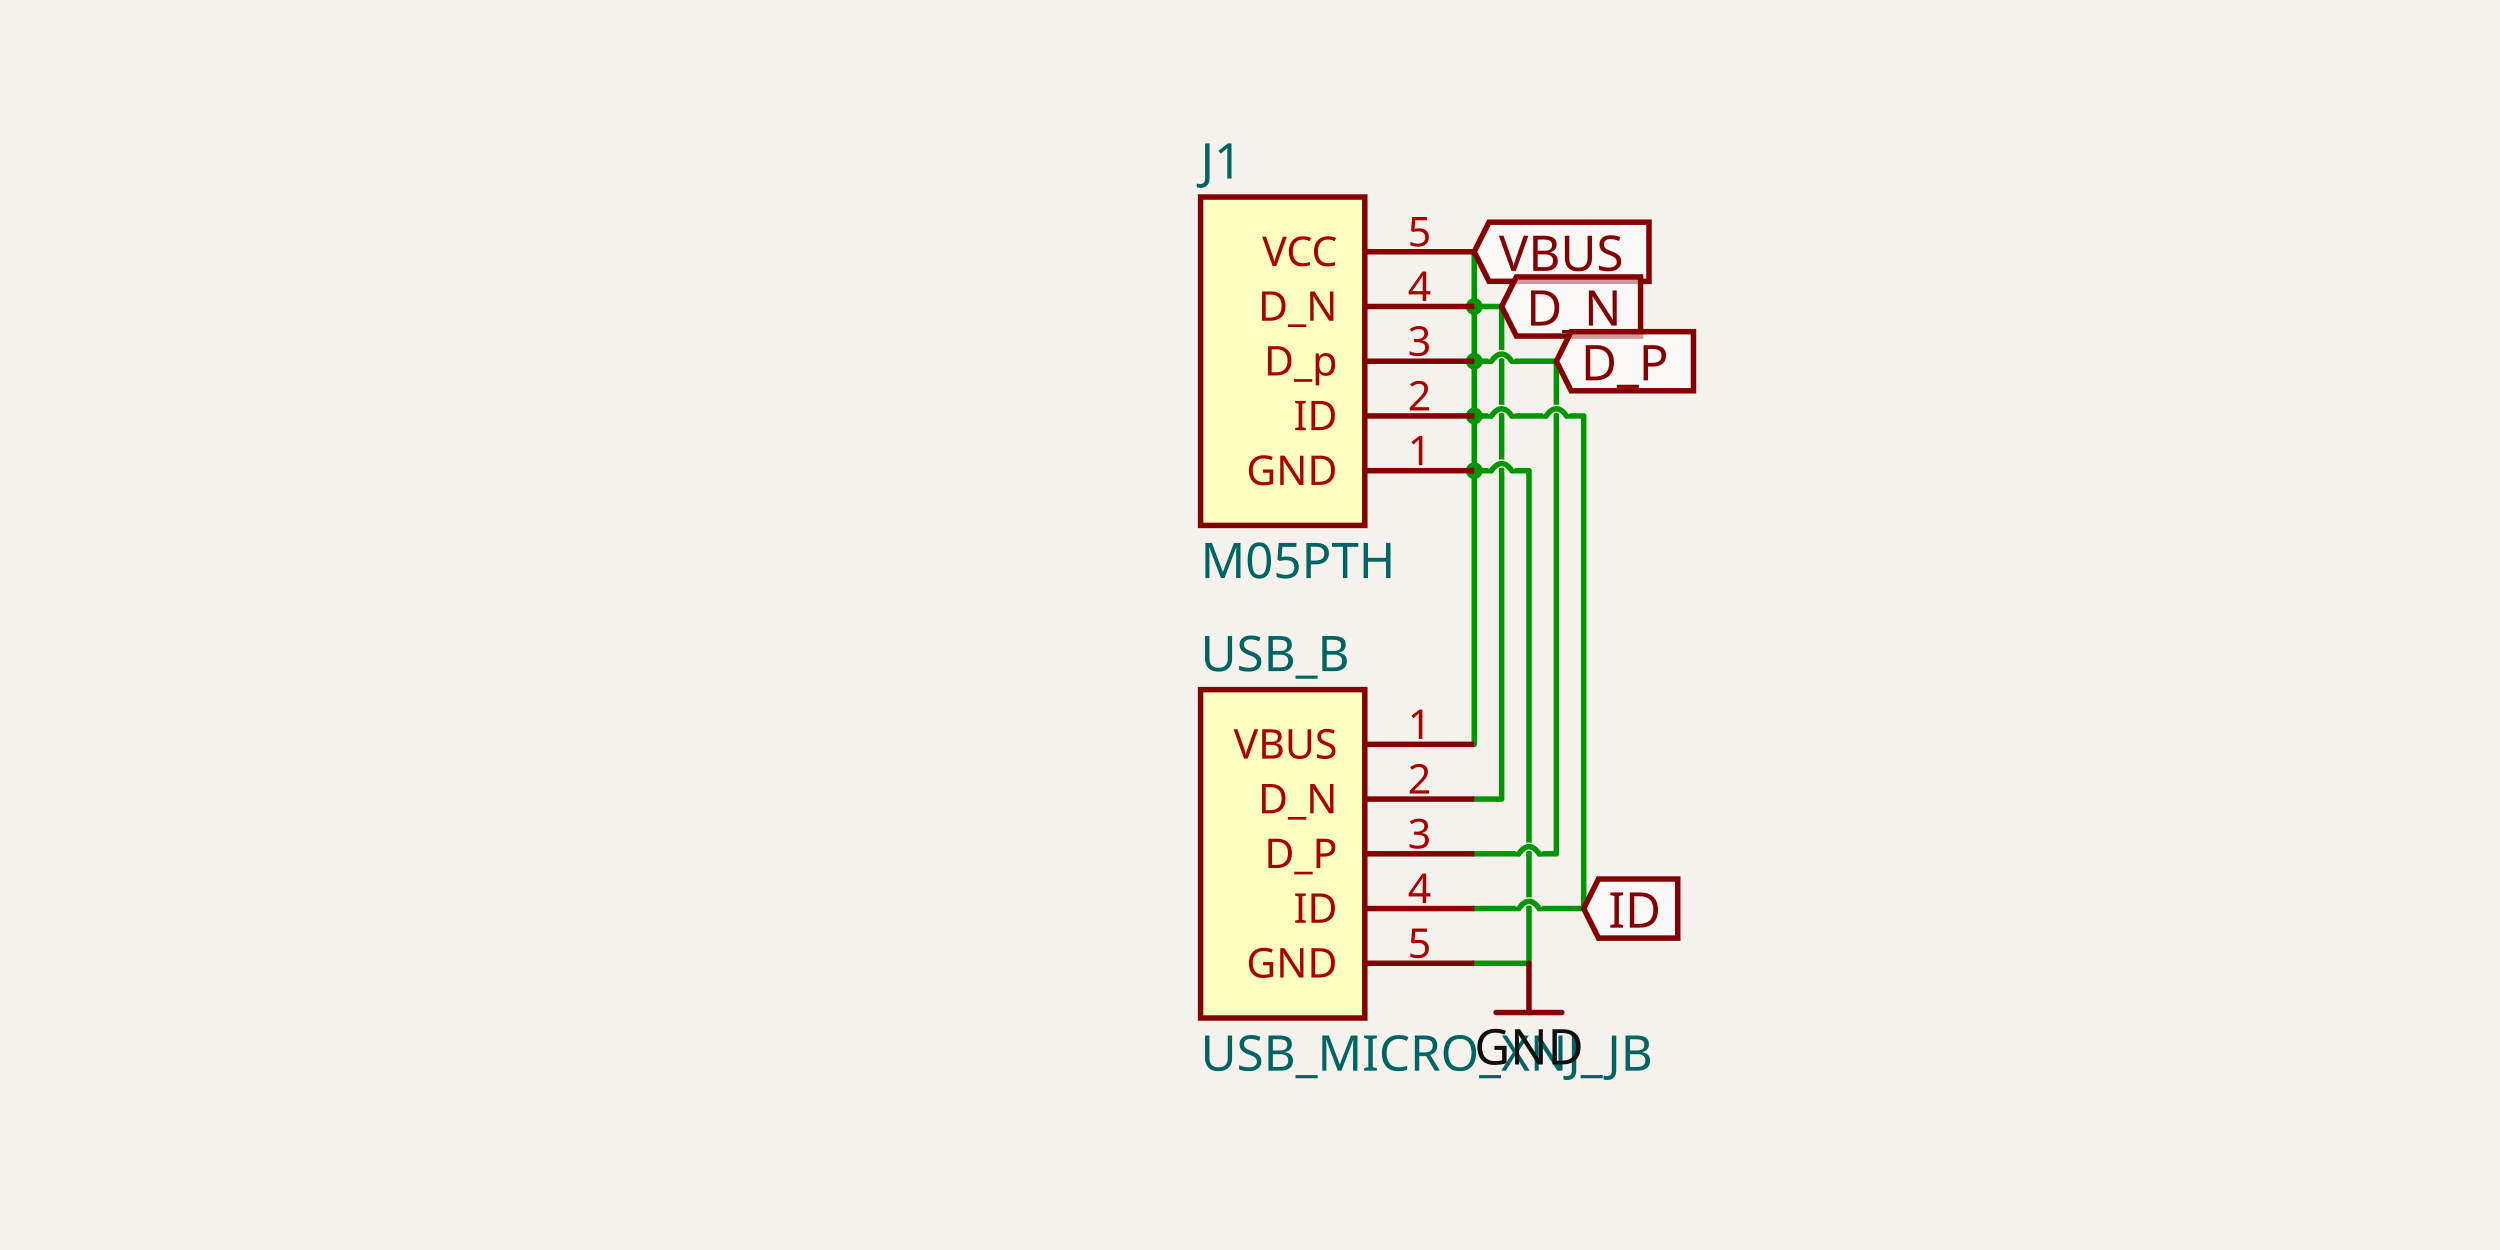
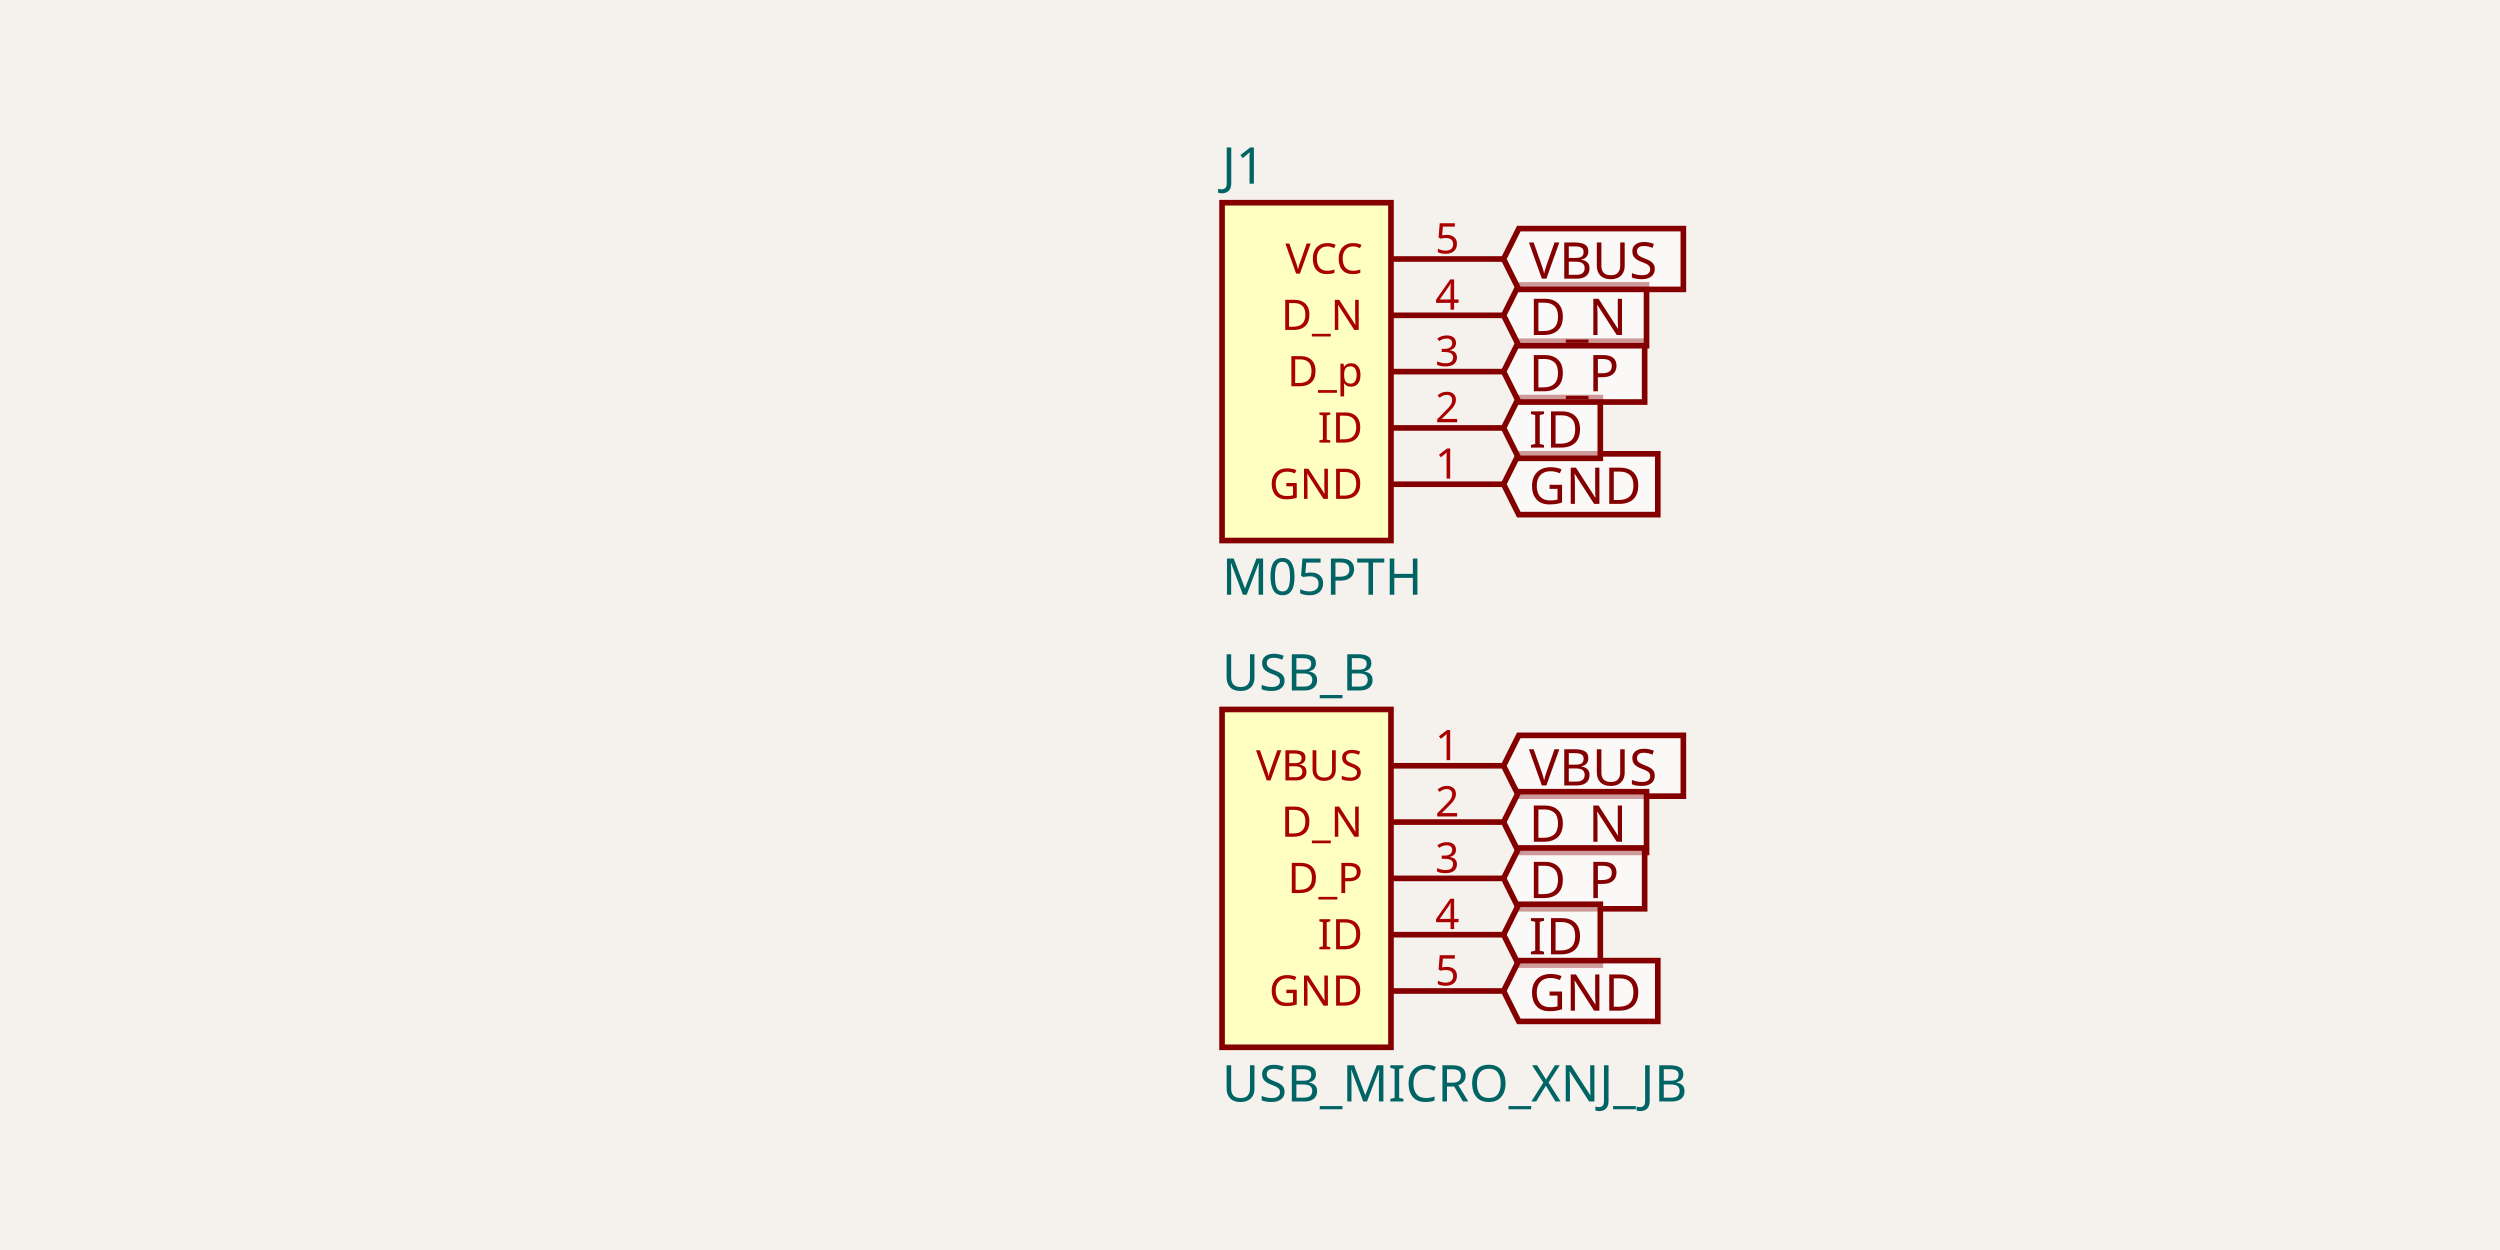
- <svg xmlns="http://www.w3.org/2000/svg" width="1200" height="600" style="background-color: rgb(245, 241, 237)" data-real-to-screen-transform="matrix(131.3561795785,0,0,-131.3561795785,615.6926849203,173.3901570436)" data-software-used-string="@tscircuit/core@0.0.783">
+ <svg xmlns="http://www.w3.org/2000/svg" width="1200" height="600" style="background-color: rgb(245, 241, 237)" data-real-to-screen-transform="matrix(135.1351351351,0,0,-135.1351351351,627.1261261261,178.3783783784)" data-software-used-string="@tscircuit/core@0.0.616">
  <style>
              .boundary { fill: rgb(245, 241, 237); }
              .schematic-boundary { fill: none; stroke: #fff; }
              .component { fill: none; stroke: rgb(132, 0, 0); }
              .chip { fill: rgb(255, 255, 194); stroke: rgb(132, 0, 0); }
              .component-pin { fill: none; stroke: rgb(132, 0, 0); }
              /* Basic per-trace hover fallback */
              .trace:hover {
                filter: invert(1);
              }
              .trace:hover .trace-crossing-outline {
                opacity: 0;
              }
              .trace:hover .trace-junction {
                filter: invert(1);
              }
              /* Net-hover highlighting: when a trace or its overlays are hovered,
                 invert color for all traces (base + overlays) sharing the same
                 subcircuit connectivity key. Also hide crossing outline during hover. */
-               svg:has(:is(g.trace[data-subcircuit-connectivity-map-key="unnamedsubcircuit44406_connectivity_net0"], g.trace-overlays[data-subcircuit-connectivity-map-key="unnamedsubcircuit44406_connectivity_net0"]):hover) :is(g.trace[data-subcircuit-connectivity-map-key="unnamedsubcircuit44406_connectivity_net0"], g.trace-overlays[data-subcircuit-connectivity-map-key="unnamedsubcircuit44406_connectivity_net0"]) { filter: invert(1); }
- svg:has(:is(g.trace[data-subcircuit-connectivity-map-key="unnamedsubcircuit44406_connectivity_net0"], g.trace-overlays[data-subcircuit-connectivity-map-key="unnamedsubcircuit44406_connectivity_net0"]):hover) g.trace-overlays[data-subcircuit-connectivity-map-key="unnamedsubcircuit44406_connectivity_net0"] .trace-crossing-outline { opacity: 0; }
- svg:has(:is(g.trace[data-subcircuit-connectivity-map-key="unnamedsubcircuit44406_connectivity_net1"], g.trace-overlays[data-subcircuit-connectivity-map-key="unnamedsubcircuit44406_connectivity_net1"]):hover) :is(g.trace[data-subcircuit-connectivity-map-key="unnamedsubcircuit44406_connectivity_net1"], g.trace-overlays[data-subcircuit-connectivity-map-key="unnamedsubcircuit44406_connectivity_net1"]) { filter: invert(1); }
- svg:has(:is(g.trace[data-subcircuit-connectivity-map-key="unnamedsubcircuit44406_connectivity_net1"], g.trace-overlays[data-subcircuit-connectivity-map-key="unnamedsubcircuit44406_connectivity_net1"]):hover) g.trace-overlays[data-subcircuit-connectivity-map-key="unnamedsubcircuit44406_connectivity_net1"] .trace-crossing-outline { opacity: 0; }
- svg:has(:is(g.trace[data-subcircuit-connectivity-map-key="unnamedsubcircuit44406_connectivity_net2"], g.trace-overlays[data-subcircuit-connectivity-map-key="unnamedsubcircuit44406_connectivity_net2"]):hover) :is(g.trace[data-subcircuit-connectivity-map-key="unnamedsubcircuit44406_connectivity_net2"], g.trace-overlays[data-subcircuit-connectivity-map-key="unnamedsubcircuit44406_connectivity_net2"]) { filter: invert(1); }
- svg:has(:is(g.trace[data-subcircuit-connectivity-map-key="unnamedsubcircuit44406_connectivity_net2"], g.trace-overlays[data-subcircuit-connectivity-map-key="unnamedsubcircuit44406_connectivity_net2"]):hover) g.trace-overlays[data-subcircuit-connectivity-map-key="unnamedsubcircuit44406_connectivity_net2"] .trace-crossing-outline { opacity: 0; }
- svg:has(:is(g.trace[data-subcircuit-connectivity-map-key="unnamedsubcircuit44406_connectivity_net3"], g.trace-overlays[data-subcircuit-connectivity-map-key="unnamedsubcircuit44406_connectivity_net3"]):hover) :is(g.trace[data-subcircuit-connectivity-map-key="unnamedsubcircuit44406_connectivity_net3"], g.trace-overlays[data-subcircuit-connectivity-map-key="unnamedsubcircuit44406_connectivity_net3"]) { filter: invert(1); }
- svg:has(:is(g.trace[data-subcircuit-connectivity-map-key="unnamedsubcircuit44406_connectivity_net3"], g.trace-overlays[data-subcircuit-connectivity-map-key="unnamedsubcircuit44406_connectivity_net3"]):hover) g.trace-overlays[data-subcircuit-connectivity-map-key="unnamedsubcircuit44406_connectivity_net3"] .trace-crossing-outline { opacity: 0; }
- svg:has(:is(g.trace[data-subcircuit-connectivity-map-key="unnamedsubcircuit44406_connectivity_net4"], g.trace-overlays[data-subcircuit-connectivity-map-key="unnamedsubcircuit44406_connectivity_net4"]):hover) :is(g.trace[data-subcircuit-connectivity-map-key="unnamedsubcircuit44406_connectivity_net4"], g.trace-overlays[data-subcircuit-connectivity-map-key="unnamedsubcircuit44406_connectivity_net4"]) { filter: invert(1); }
- svg:has(:is(g.trace[data-subcircuit-connectivity-map-key="unnamedsubcircuit44406_connectivity_net4"], g.trace-overlays[data-subcircuit-connectivity-map-key="unnamedsubcircuit44406_connectivity_net4"]):hover) g.trace-overlays[data-subcircuit-connectivity-map-key="unnamedsubcircuit44406_connectivity_net4"] .trace-crossing-outline { opacity: 0; }
+               
              .text { font-family: sans-serif; fill: rgb(0, 150, 0); }
              .pin-number { fill: rgb(169, 0, 0); }
              .port-label { fill: rgb(0, 100, 100); }
              .component-name { fill: rgb(0, 100, 100); }
            </style>
  <rect class="boundary" x="0" y="0" width="1200" height="600" />
-   <g class="trace" data-layer="base" data-circuit-json-type="schematic_trace" data-schematic-trace-id="schematic_trace_0" data-subcircuit-connectivity-map-key="unnamedsubcircuit44406_connectivity_net0">
-     <path d="M 707.642 357.289 L 707.642 120.848" class="trace-invisible-hover-outline" stroke="rgb(0, 150, 0)" fill="none" stroke-width="21.017px" stroke-linecap="round" opacity="0" stroke-linejoin="round" />
-     <path d="M 707.642 357.289 L 707.642 120.848" stroke="rgb(0, 150, 0)" fill="none" stroke-width="2.627px" stroke-linecap="round" stroke-linejoin="round" />
-   </g>
-   <g class="trace" data-layer="base" data-circuit-json-type="schematic_trace" data-schematic-trace-id="schematic_trace_1" data-subcircuit-connectivity-map-key="unnamedsubcircuit44406_connectivity_net1">
-     <path d="M 707.642 383.56 L 720.778 383.56 L 720.778 147.119 L 707.642 147.119" class="trace-invisible-hover-outline" stroke="rgb(0, 150, 0)" fill="none" stroke-width="21.017px" stroke-linecap="round" opacity="0" stroke-linejoin="round" />
-     <path d="M 707.642 383.56 L 720.778 383.56 L 720.778 147.119 L 707.642 147.119" stroke="rgb(0, 150, 0)" fill="none" stroke-width="2.627px" stroke-linecap="round" stroke-linejoin="round" />
-   </g>
-   <g class="trace" data-layer="base" data-circuit-json-type="schematic_trace" data-schematic-trace-id="schematic_trace_2" data-subcircuit-connectivity-map-key="unnamedsubcircuit44406_connectivity_net2">
-     <path d="M 707.642 409.831 L 728.987 409.831M 738.839 409.831 L 747.049 409.831 L 747.049 173.39 L 725.703 173.39M 715.852 173.39 L 707.642 173.39" class="trace-invisible-hover-outline" stroke="rgb(0, 150, 0)" fill="none" stroke-width="21.017px" stroke-linecap="round" opacity="0" stroke-linejoin="round" />
-     <path d="M 707.642 409.831 L 728.987 409.831M 738.839 409.831 L 747.049 409.831 L 747.049 173.39 L 725.703 173.39M 715.852 173.39 L 707.642 173.39" stroke="rgb(0, 150, 0)" fill="none" stroke-width="2.627px" stroke-linecap="round" stroke-linejoin="round" />
-   </g>
-   <g class="trace" data-layer="base" data-circuit-json-type="schematic_trace" data-schematic-trace-id="schematic_trace_3" data-subcircuit-connectivity-map-key="unnamedsubcircuit44406_connectivity_net3">
-     <path d="M 707.642 436.103 L 728.987 436.103M 738.839 436.103 L 760.184 436.103 L 760.184 199.661 L 751.975 199.661M 742.123 199.661 L 725.703 199.661M 715.852 199.661 L 707.642 199.661" class="trace-invisible-hover-outline" stroke="rgb(0, 150, 0)" fill="none" stroke-width="21.017px" stroke-linecap="round" opacity="0" stroke-linejoin="round" />
-     <path d="M 707.642 436.103 L 728.987 436.103M 738.839 436.103 L 760.184 436.103 L 760.184 199.661 L 751.975 199.661M 742.123 199.661 L 725.703 199.661M 715.852 199.661 L 707.642 199.661" stroke="rgb(0, 150, 0)" fill="none" stroke-width="2.627px" stroke-linecap="round" stroke-linejoin="round" />
-   </g>
-   <g class="trace" data-layer="base" data-circuit-json-type="schematic_trace" data-schematic-trace-id="schematic_trace_4" data-subcircuit-connectivity-map-key="unnamedsubcircuit44406_connectivity_net4">
-     <path d="M 707.642 462.374 L 733.913 462.374 L 733.913 225.933 L 725.703 225.933M 715.852 225.933 L 707.642 225.933" class="trace-invisible-hover-outline" stroke="rgb(0, 150, 0)" fill="none" stroke-width="21.017px" stroke-linecap="round" opacity="0" stroke-linejoin="round" />
-     <path d="M 707.642 462.374 L 733.913 462.374 L 733.913 225.933 L 725.703 225.933M 715.852 225.933 L 707.642 225.933" stroke="rgb(0, 150, 0)" fill="none" stroke-width="2.627px" stroke-linecap="round" stroke-linejoin="round" />
-   </g>
-   <g class="trace-overlays" data-layer="overlay" data-circuit-json-type="schematic_trace" data-schematic-trace-id="schematic_trace_0" data-subcircuit-connectivity-map-key="unnamedsubcircuit44406_connectivity_net0">
-     <circle cx="707.642" cy="147.119" r="3.941" class="trace-junction" fill="rgb(0, 150, 0)" />
-     <circle cx="707.642" cy="173.39" r="3.941" class="trace-junction" fill="rgb(0, 150, 0)" />
-     <circle cx="707.642" cy="199.661" r="3.941" class="trace-junction" fill="rgb(0, 150, 0)" />
-     <circle cx="707.642" cy="225.933" r="3.941" class="trace-junction" fill="rgb(0, 150, 0)" />
-   </g>
-   <g class="trace-overlays" data-layer="overlay" data-circuit-json-type="schematic_trace" data-schematic-trace-id="schematic_trace_1" data-subcircuit-connectivity-map-key="unnamedsubcircuit44406_connectivity_net1">
-     <circle cx="707.642" cy="147.119" r="3.941" class="trace-junction" fill="rgb(0, 150, 0)" />
-   </g>
-   <g class="trace-overlays" data-layer="overlay" data-circuit-json-type="schematic_trace" data-schematic-trace-id="schematic_trace_2" data-subcircuit-connectivity-map-key="unnamedsubcircuit44406_connectivity_net2">
-     <path class="trace-crossing-outline" d="M 728.987 409.831 Q 733.913 402.935 738.839 409.831" stroke="rgb(245, 241, 237)" fill="none" stroke-width="3.941px" stroke-linecap="butt" />
-     <path d="M 728.987 409.831 Q 733.913 402.935 738.839 409.831" stroke="rgb(0, 150, 0)" fill="none" stroke-width="2.627px" stroke-linecap="round" />
-     <path class="trace-crossing-outline" d="M 725.703 173.39 Q 720.778 166.494 715.852 173.39" stroke="rgb(245, 241, 237)" fill="none" stroke-width="3.941px" stroke-linecap="butt" />
-     <path d="M 725.703 173.39 Q 720.778 166.494 715.852 173.39" stroke="rgb(0, 150, 0)" fill="none" stroke-width="2.627px" stroke-linecap="round" />
-     <circle cx="707.642" cy="173.39" r="3.941" class="trace-junction" fill="rgb(0, 150, 0)" />
-   </g>
-   <g class="trace-overlays" data-layer="overlay" data-circuit-json-type="schematic_trace" data-schematic-trace-id="schematic_trace_3" data-subcircuit-connectivity-map-key="unnamedsubcircuit44406_connectivity_net3">
-     <path class="trace-crossing-outline" d="M 728.987 436.103 Q 733.913 429.206 738.839 436.103" stroke="rgb(245, 241, 237)" fill="none" stroke-width="3.941px" stroke-linecap="butt" />
-     <path d="M 728.987 436.103 Q 733.913 429.206 738.839 436.103" stroke="rgb(0, 150, 0)" fill="none" stroke-width="2.627px" stroke-linecap="round" />
-     <path class="trace-crossing-outline" d="M 751.975 199.661 Q 747.049 192.765 742.123 199.661" stroke="rgb(245, 241, 237)" fill="none" stroke-width="3.941px" stroke-linecap="butt" />
-     <path d="M 751.975 199.661 Q 747.049 192.765 742.123 199.661" stroke="rgb(0, 150, 0)" fill="none" stroke-width="2.627px" stroke-linecap="round" />
-     <path class="trace-crossing-outline" d="M 725.703 199.661 Q 720.778 192.765 715.852 199.661" stroke="rgb(245, 241, 237)" fill="none" stroke-width="3.941px" stroke-linecap="butt" />
-     <path d="M 725.703 199.661 Q 720.778 192.765 715.852 199.661" stroke="rgb(0, 150, 0)" fill="none" stroke-width="2.627px" stroke-linecap="round" />
-     <circle cx="707.642" cy="199.661" r="3.941" class="trace-junction" fill="rgb(0, 150, 0)" />
-   </g>
-   <g class="trace-overlays" data-layer="overlay" data-circuit-json-type="schematic_trace" data-schematic-trace-id="schematic_trace_4" data-subcircuit-connectivity-map-key="unnamedsubcircuit44406_connectivity_net4">
-     <path class="trace-crossing-outline" d="M 725.703 225.933 Q 720.778 219.036 715.852 225.933" stroke="rgb(245, 241, 237)" fill="none" stroke-width="3.941px" stroke-linecap="butt" />
-     <path d="M 725.703 225.933 Q 720.778 219.036 715.852 225.933" stroke="rgb(0, 150, 0)" fill="none" stroke-width="2.627px" stroke-linecap="round" />
-     <circle cx="707.642" cy="225.933" r="3.941" class="trace-junction" fill="rgb(0, 150, 0)" />
-   </g>
  <g data-circuit-json-type="schematic_component" data-schematic-component-id="schematic_component_0">
-     <rect class="component chip" x="576.286" y="331.018" width="78.814" height="157.627" stroke-width="2.627px" fill="rgb(255, 255, 194)" stroke="rgb(132, 0, 0)" />
-     <rect class="component-overlay" x="576.286" y="331.018" width="78.814" height="157.627" fill="transparent" />
-     <text x="576.286" y="505.721" fill="#006464" text-anchor="start" dominant-baseline="middle" font-family="sans-serif" font-size="23.644px" transform="rotate(0, 576.2858, 505.7213)">USB_MICRO_XNJ_JB</text>
-     <text x="576.286" y="313.941" fill="#006464" text-anchor="start" dominant-baseline="middle" font-family="sans-serif" font-size="23.644px" transform="rotate(0, 576.2858, 313.9413)">USB_B</text>
-     <line class="component-pin" x1="655.1" y1="357.289" x2="707.642" y2="357.289" stroke-width="2.627px" />
+     <rect class="component chip" x="586.586" y="340.541" width="81.081" height="162.162" stroke-width="2.703px" fill="rgb(255, 255, 194)" stroke="rgb(132, 0, 0)" />
+     <rect class="component-overlay" x="586.586" y="340.541" width="81.081" height="162.162" fill="transparent" />
+     <text x="586.586" y="520.27" fill="#006464" text-anchor="start" dominant-baseline="middle" font-family="sans-serif" font-size="24.324px" transform="rotate(0, 586.5856, 520.2703)">USB_MICRO_XNJ_JB</text>
+     <text x="586.586" y="322.973" fill="#006464" text-anchor="start" dominant-baseline="middle" font-family="sans-serif" font-size="24.324px" transform="rotate(0, 586.5856, 322.973)">USB_B</text>
+     <line class="component-pin" x1="667.667" y1="367.568" x2="721.721" y2="367.568" stroke-width="2.703px" />
    <g data-schematic-port-id="source_port_0">
-       <rect x="705.015" y="354.662" width="5.254" height="5.254" opacity="0" />
+       <rect x="719.018" y="364.865" width="5.405" height="5.405" opacity="0" />
    </g>
-     <text class="pin-number" x="681.371" y="354.662" style="font-family: sans-serif;" fill="rgb(169, 0, 0)" text-anchor="middle" dominant-baseline="auto" font-size="19.703px" transform="">1</text>
-     <text class="pin-number" x="641.964" y="357.289" style="font-family: sans-serif;" fill="rgb(169, 0, 0)" text-anchor="end" dominant-baseline="middle" font-size="19.703px" transform="">VBUS</text>
-     <line class="component-pin" x1="655.1" y1="383.56" x2="707.642" y2="383.56" stroke-width="2.627px" />
+     <text class="pin-number" x="694.694" y="364.865" style="font-family: sans-serif;" fill="rgb(169, 0, 0)" text-anchor="middle" dominant-baseline="auto" font-size="20.27px" transform="">1</text>
+     <text class="pin-number" x="654.153" y="367.568" style="font-family: sans-serif;" fill="rgb(169, 0, 0)" text-anchor="end" dominant-baseline="middle" font-size="20.27px" transform="">VBUS</text>
+     <line class="component-pin" x1="667.667" y1="394.595" x2="721.721" y2="394.595" stroke-width="2.703px" />
    <g data-schematic-port-id="source_port_1">
-       <rect x="705.015" y="380.933" width="5.254" height="5.254" opacity="0" />
+       <rect x="719.018" y="391.892" width="5.405" height="5.405" opacity="0" />
    </g>
-     <text class="pin-number" x="681.371" y="380.933" style="font-family: sans-serif;" fill="rgb(169, 0, 0)" text-anchor="middle" dominant-baseline="auto" font-size="19.703px" transform="">2</text>
-     <text class="pin-number" x="641.964" y="383.56" style="font-family: sans-serif;" fill="rgb(169, 0, 0)" text-anchor="end" dominant-baseline="middle" font-size="19.703px" transform="">D_N</text>
-     <line class="component-pin" x1="655.1" y1="409.831" x2="707.642" y2="409.831" stroke-width="2.627px" />
+     <text class="pin-number" x="694.694" y="391.892" style="font-family: sans-serif;" fill="rgb(169, 0, 0)" text-anchor="middle" dominant-baseline="auto" font-size="20.27px" transform="">2</text>
+     <text class="pin-number" x="654.153" y="394.595" style="font-family: sans-serif;" fill="rgb(169, 0, 0)" text-anchor="end" dominant-baseline="middle" font-size="20.27px" transform="">D_N</text>
+     <line class="component-pin" x1="667.667" y1="421.622" x2="721.721" y2="421.622" stroke-width="2.703px" />
    <g data-schematic-port-id="source_port_2">
-       <rect x="705.015" y="407.204" width="5.254" height="5.254" opacity="0" />
+       <rect x="719.018" y="418.919" width="5.405" height="5.405" opacity="0" />
    </g>
-     <text class="pin-number" x="681.371" y="407.204" style="font-family: sans-serif;" fill="rgb(169, 0, 0)" text-anchor="middle" dominant-baseline="auto" font-size="19.703px" transform="">3</text>
-     <text class="pin-number" x="641.964" y="409.831" style="font-family: sans-serif;" fill="rgb(169, 0, 0)" text-anchor="end" dominant-baseline="middle" font-size="19.703px" transform="">D_P</text>
-     <line class="component-pin" x1="655.1" y1="436.103" x2="707.642" y2="436.103" stroke-width="2.627px" />
+     <text class="pin-number" x="694.694" y="418.919" style="font-family: sans-serif;" fill="rgb(169, 0, 0)" text-anchor="middle" dominant-baseline="auto" font-size="20.27px" transform="">3</text>
+     <text class="pin-number" x="654.153" y="421.622" style="font-family: sans-serif;" fill="rgb(169, 0, 0)" text-anchor="end" dominant-baseline="middle" font-size="20.27px" transform="">D_P</text>
+     <line class="component-pin" x1="667.667" y1="448.649" x2="721.721" y2="448.649" stroke-width="2.703px" />
    <g data-schematic-port-id="source_port_3">
-       <rect x="705.015" y="433.475" width="5.254" height="5.254" opacity="0" />
+       <rect x="719.018" y="445.946" width="5.405" height="5.405" opacity="0" />
    </g>
-     <text class="pin-number" x="681.371" y="433.475" style="font-family: sans-serif;" fill="rgb(169, 0, 0)" text-anchor="middle" dominant-baseline="auto" font-size="19.703px" transform="">4</text>
-     <text class="pin-number" x="641.964" y="436.103" style="font-family: sans-serif;" fill="rgb(169, 0, 0)" text-anchor="end" dominant-baseline="middle" font-size="19.703px" transform="">ID</text>
-     <line class="component-pin" x1="655.1" y1="462.374" x2="707.642" y2="462.374" stroke-width="2.627px" />
+     <text class="pin-number" x="694.694" y="445.946" style="font-family: sans-serif;" fill="rgb(169, 0, 0)" text-anchor="middle" dominant-baseline="auto" font-size="20.27px" transform="">4</text>
+     <text class="pin-number" x="654.153" y="448.649" style="font-family: sans-serif;" fill="rgb(169, 0, 0)" text-anchor="end" dominant-baseline="middle" font-size="20.27px" transform="">ID</text>
+     <line class="component-pin" x1="667.667" y1="475.676" x2="721.721" y2="475.676" stroke-width="2.703px" />
    <g data-schematic-port-id="source_port_4">
-       <rect x="705.015" y="459.747" width="5.254" height="5.254" opacity="0" />
+       <rect x="719.018" y="472.973" width="5.405" height="5.405" opacity="0" />
    </g>
-     <text class="pin-number" x="681.371" y="459.747" style="font-family: sans-serif;" fill="rgb(169, 0, 0)" text-anchor="middle" dominant-baseline="auto" font-size="19.703px" transform="">5</text>
-     <text class="pin-number" x="641.964" y="462.374" style="font-family: sans-serif;" fill="rgb(169, 0, 0)" text-anchor="end" dominant-baseline="middle" font-size="19.703px" transform="">GND</text>
+     <text class="pin-number" x="694.694" y="472.973" style="font-family: sans-serif;" fill="rgb(169, 0, 0)" text-anchor="middle" dominant-baseline="auto" font-size="20.27px" transform="">5</text>
+     <text class="pin-number" x="654.153" y="475.676" style="font-family: sans-serif;" fill="rgb(169, 0, 0)" text-anchor="end" dominant-baseline="middle" font-size="20.27px" transform="">GND</text>
  </g>
  <g data-circuit-json-type="schematic_component" data-schematic-component-id="schematic_component_1">
-     <rect class="component chip" x="576.286" y="94.576" width="78.814" height="157.627" stroke-width="2.627px" fill="rgb(255, 255, 194)" stroke="rgb(132, 0, 0)" />
-     <rect class="component-overlay" x="576.286" y="94.576" width="78.814" height="157.627" fill="transparent" />
-     <text x="576.286" y="269.28" fill="#006464" text-anchor="start" dominant-baseline="middle" font-family="sans-serif" font-size="23.644px" transform="rotate(0, 576.2858, 269.2802)">M05PTH</text>
-     <text x="576.286" y="77.5" fill="#006464" text-anchor="start" dominant-baseline="middle" font-family="sans-serif" font-size="23.644px" transform="rotate(0, 576.2858, 77.50015)">J1</text>
-     <line class="component-pin" x1="655.1" y1="225.933" x2="707.642" y2="225.933" stroke-width="2.627px" />
+     <rect class="component chip" x="586.586" y="97.297" width="81.081" height="162.162" stroke-width="2.703px" fill="rgb(255, 255, 194)" stroke="rgb(132, 0, 0)" />
+     <rect class="component-overlay" x="586.586" y="97.297" width="81.081" height="162.162" fill="transparent" />
+     <text x="586.586" y="277.027" fill="#006464" text-anchor="start" dominant-baseline="middle" font-family="sans-serif" font-size="24.324px" transform="rotate(0, 586.5856, 277.027)">M05PTH</text>
+     <text x="586.586" y="79.73" fill="#006464" text-anchor="start" dominant-baseline="middle" font-family="sans-serif" font-size="24.324px" transform="rotate(0, 586.5856, 79.72973)">J1</text>
+     <line class="component-pin" x1="667.667" y1="232.432" x2="721.721" y2="232.432" stroke-width="2.703px" />
    <g data-schematic-port-id="source_port_10">
-       <rect x="705.015" y="223.306" width="5.254" height="5.254" opacity="0" />
+       <rect x="719.018" y="229.73" width="5.405" height="5.405" opacity="0" />
    </g>
-     <text class="pin-number" x="681.371" y="223.306" style="font-family: sans-serif;" fill="rgb(169, 0, 0)" text-anchor="middle" dominant-baseline="auto" font-size="19.703px" transform="">1</text>
-     <text class="pin-number" x="641.964" y="225.933" style="font-family: sans-serif;" fill="rgb(169, 0, 0)" text-anchor="end" dominant-baseline="middle" font-size="19.703px" transform="">GND</text>
-     <line class="component-pin" x1="655.1" y1="199.661" x2="707.642" y2="199.661" stroke-width="2.627px" />
+     <text class="pin-number" x="694.694" y="229.73" style="font-family: sans-serif;" fill="rgb(169, 0, 0)" text-anchor="middle" dominant-baseline="auto" font-size="20.27px" transform="">1</text>
+     <text class="pin-number" x="654.153" y="232.432" style="font-family: sans-serif;" fill="rgb(169, 0, 0)" text-anchor="end" dominant-baseline="middle" font-size="20.27px" transform="">GND</text>
+     <line class="component-pin" x1="667.667" y1="205.405" x2="721.721" y2="205.405" stroke-width="2.703px" />
    <g data-schematic-port-id="source_port_11">
-       <rect x="705.015" y="197.034" width="5.254" height="5.254" opacity="0" />
+       <rect x="719.018" y="202.703" width="5.405" height="5.405" opacity="0" />
    </g>
-     <text class="pin-number" x="681.371" y="197.034" style="font-family: sans-serif;" fill="rgb(169, 0, 0)" text-anchor="middle" dominant-baseline="auto" font-size="19.703px" transform="">2</text>
-     <text class="pin-number" x="641.964" y="199.661" style="font-family: sans-serif;" fill="rgb(169, 0, 0)" text-anchor="end" dominant-baseline="middle" font-size="19.703px" transform="">ID</text>
-     <line class="component-pin" x1="655.1" y1="173.39" x2="707.642" y2="173.39" stroke-width="2.627px" />
+     <text class="pin-number" x="694.694" y="202.703" style="font-family: sans-serif;" fill="rgb(169, 0, 0)" text-anchor="middle" dominant-baseline="auto" font-size="20.27px" transform="">2</text>
+     <text class="pin-number" x="654.153" y="205.405" style="font-family: sans-serif;" fill="rgb(169, 0, 0)" text-anchor="end" dominant-baseline="middle" font-size="20.27px" transform="">ID</text>
+     <line class="component-pin" x1="667.667" y1="178.378" x2="721.721" y2="178.378" stroke-width="2.703px" />
    <g data-schematic-port-id="source_port_12">
-       <rect x="705.015" y="170.763" width="5.254" height="5.254" opacity="0" />
+       <rect x="719.018" y="175.676" width="5.405" height="5.405" opacity="0" />
    </g>
-     <text class="pin-number" x="681.371" y="170.763" style="font-family: sans-serif;" fill="rgb(169, 0, 0)" text-anchor="middle" dominant-baseline="auto" font-size="19.703px" transform="">3</text>
-     <text class="pin-number" x="641.964" y="173.39" style="font-family: sans-serif;" fill="rgb(169, 0, 0)" text-anchor="end" dominant-baseline="middle" font-size="19.703px" transform="">D_p</text>
-     <line class="component-pin" x1="655.1" y1="147.119" x2="707.642" y2="147.119" stroke-width="2.627px" />
+     <text class="pin-number" x="694.694" y="175.676" style="font-family: sans-serif;" fill="rgb(169, 0, 0)" text-anchor="middle" dominant-baseline="auto" font-size="20.27px" transform="">3</text>
+     <text class="pin-number" x="654.153" y="178.378" style="font-family: sans-serif;" fill="rgb(169, 0, 0)" text-anchor="end" dominant-baseline="middle" font-size="20.27px" transform="">D_p</text>
+     <line class="component-pin" x1="667.667" y1="151.351" x2="721.721" y2="151.351" stroke-width="2.703px" />
    <g data-schematic-port-id="source_port_13">
-       <rect x="705.015" y="144.492" width="5.254" height="5.254" opacity="0" />
+       <rect x="719.018" y="148.649" width="5.405" height="5.405" opacity="0" />
    </g>
-     <text class="pin-number" x="681.371" y="144.492" style="font-family: sans-serif;" fill="rgb(169, 0, 0)" text-anchor="middle" dominant-baseline="auto" font-size="19.703px" transform="">4</text>
-     <text class="pin-number" x="641.964" y="147.119" style="font-family: sans-serif;" fill="rgb(169, 0, 0)" text-anchor="end" dominant-baseline="middle" font-size="19.703px" transform="">D_N</text>
-     <line class="component-pin" x1="655.1" y1="120.848" x2="707.642" y2="120.848" stroke-width="2.627px" />
+     <text class="pin-number" x="694.694" y="148.649" style="font-family: sans-serif;" fill="rgb(169, 0, 0)" text-anchor="middle" dominant-baseline="auto" font-size="20.27px" transform="">4</text>
+     <text class="pin-number" x="654.153" y="151.351" style="font-family: sans-serif;" fill="rgb(169, 0, 0)" text-anchor="end" dominant-baseline="middle" font-size="20.27px" transform="">D_N</text>
+     <line class="component-pin" x1="667.667" y1="124.324" x2="721.721" y2="124.324" stroke-width="2.703px" />
    <g data-schematic-port-id="source_port_14">
-       <rect x="705.015" y="118.221" width="5.254" height="5.254" opacity="0" />
+       <rect x="719.018" y="121.622" width="5.405" height="5.405" opacity="0" />
    </g>
-     <text class="pin-number" x="681.371" y="118.221" style="font-family: sans-serif;" fill="rgb(169, 0, 0)" text-anchor="middle" dominant-baseline="auto" font-size="19.703px" transform="">5</text>
-     <text class="pin-number" x="641.964" y="120.848" style="font-family: sans-serif;" fill="rgb(169, 0, 0)" text-anchor="end" dominant-baseline="middle" font-size="19.703px" transform="">VCC</text>
+     <text class="pin-number" x="694.694" y="121.622" style="font-family: sans-serif;" fill="rgb(169, 0, 0)" text-anchor="middle" dominant-baseline="auto" font-size="20.27px" transform="">5</text>
+     <text class="pin-number" x="654.153" y="124.324" style="font-family: sans-serif;" fill="rgb(169, 0, 0)" text-anchor="end" dominant-baseline="middle" font-size="20.27px" transform="">VCC</text>
  </g>
  <g class="schematic-port-hover" data-schematic-port-id="source_port_0">
-     <circle cx="707.642" cy="357.289" r="5.254" fill="red" opacity="0" />
+     <circle cx="721.721" cy="367.568" r="5.405" fill="red" opacity="0" />
  </g>
  <g class="schematic-port-hover" data-schematic-port-id="source_port_1">
-     <circle cx="707.642" cy="383.56" r="5.254" fill="red" opacity="0" />
+     <circle cx="721.721" cy="394.595" r="5.405" fill="red" opacity="0" />
  </g>
  <g class="schematic-port-hover" data-schematic-port-id="source_port_2">
-     <circle cx="707.642" cy="409.831" r="5.254" fill="red" opacity="0" />
+     <circle cx="721.721" cy="421.622" r="5.405" fill="red" opacity="0" />
  </g>
  <g class="schematic-port-hover" data-schematic-port-id="source_port_3">
-     <circle cx="707.642" cy="436.103" r="5.254" fill="red" opacity="0" />
+     <circle cx="721.721" cy="448.649" r="5.405" fill="red" opacity="0" />
  </g>
  <g class="schematic-port-hover" data-schematic-port-id="source_port_4">
-     <circle cx="707.642" cy="462.374" r="5.254" fill="red" opacity="0" />
+     <circle cx="721.721" cy="475.676" r="5.405" fill="red" opacity="0" />
  </g>
  <g class="schematic-port-hover" data-schematic-port-id="source_port_10">
-     <circle cx="707.642" cy="225.933" r="5.254" fill="red" opacity="0" />
+     <circle cx="721.721" cy="232.432" r="5.405" fill="red" opacity="0" />
  </g>
  <g class="schematic-port-hover" data-schematic-port-id="source_port_11">
-     <circle cx="707.642" cy="199.661" r="5.254" fill="red" opacity="0" />
+     <circle cx="721.721" cy="205.405" r="5.405" fill="red" opacity="0" />
  </g>
  <g class="schematic-port-hover" data-schematic-port-id="source_port_12">
-     <circle cx="707.642" cy="173.39" r="5.254" fill="red" opacity="0" />
+     <circle cx="721.721" cy="178.378" r="5.405" fill="red" opacity="0" />
  </g>
  <g class="schematic-port-hover" data-schematic-port-id="source_port_13">
-     <circle cx="707.642" cy="147.119" r="5.254" fill="red" opacity="0" />
+     <circle cx="721.721" cy="151.351" r="5.405" fill="red" opacity="0" />
  </g>
  <g class="schematic-port-hover" data-schematic-port-id="source_port_14">
-     <circle cx="707.642" cy="120.848" r="5.254" fill="red" opacity="0" />
+     <circle cx="721.721" cy="124.324" r="5.405" fill="red" opacity="0" />
  </g>
-   <path class="net-label" d="     M 707.642,120.848     L 714.735,106.661     L 791.517,106.661     L 791.517,135.034     L 714.735,135.034     Z   " fill="rgba(255, 255, 255, 0.6)" stroke="rgb(132, 0, 0)" stroke-width="2.627px" />
-   <text class="net-label-text" x="719.464" y="120.848" fill="rgb(132, 0, 0)" text-anchor="start" dominant-baseline="central" font-family="sans-serif" font-variant-numeric="tabular-nums" font-size="23.644px" transform="">VBUS</text>
-   <path class="net-label" d="     M 720.778,147.119     L 727.871,132.932     L 787.472,132.932     L 787.472,161.305     L 727.871,161.305     Z   " fill="rgba(255, 255, 255, 0.6)" stroke="rgb(132, 0, 0)" stroke-width="2.627px" />
-   <text class="net-label-text" x="732.6" y="147.119" fill="rgb(132, 0, 0)" text-anchor="start" dominant-baseline="central" font-family="sans-serif" font-variant-numeric="tabular-nums" font-size="23.644px" transform="">D_N</text>
-   <path class="net-label" d="     M 747.049,173.39     L 754.142,159.204     L 812.867,159.204     L 812.867,187.577     L 754.142,187.577     Z   " fill="rgba(255, 255, 255, 0.6)" stroke="rgb(132, 0, 0)" stroke-width="2.627px" />
-   <text class="net-label-text" x="758.871" y="173.39" fill="rgb(132, 0, 0)" text-anchor="start" dominant-baseline="central" font-family="sans-serif" font-variant-numeric="tabular-nums" font-size="23.644px" transform="">D_P</text>
-   <path class="net-label" d="     M 760.184,436.103     L 767.278,421.916     L 805.318,421.916     L 805.318,450.289     L 767.278,450.289     Z   " fill="rgba(255, 255, 255, 0.6)" stroke="rgb(132, 0, 0)" stroke-width="2.627px" />
-   <text class="net-label-text" x="772.007" y="436.103" fill="rgb(132, 0, 0)" text-anchor="start" dominant-baseline="central" font-family="sans-serif" font-variant-numeric="tabular-nums" font-size="23.644px" transform="">ID</text>
-   <rect class="component-overlay" x="718.151" y="462.374" width="31.525" height="23.644" fill="transparent" />
-   <path d="M 718.151 486.018 L 749.676 486.018" stroke="rgb(132, 0, 0)" fill="none" stroke-width="2.627px" stroke-linecap="round" />
-   <path d="M 733.913 486.018 L 733.913 462.374" stroke="rgb(132, 0, 0)" fill="none" stroke-width="2.627px" stroke-linecap="round" />
-   <text x="733.913" y="492.586" fill="rgb(15, 15, 15)" font-family="sans-serif" text-anchor="middle" dominant-baseline="hanging" font-size="23.644px">GND</text>
+   <path class="net-label" d="     M 721.721,367.568     L 729.018,352.973     L 808.009,352.973     L 808.009,382.162     L 729.018,382.162     Z   " fill="rgba(255, 255, 255, 0.6)" stroke="rgb(132, 0, 0)" stroke-width="2.703px" />
+   <text class="net-label-text" x="733.883" y="367.568" fill="rgb(132, 0, 0)" text-anchor="start" dominant-baseline="central" font-family="sans-serif" font-variant-numeric="tabular-nums" font-size="24.324px" transform="">VBUS</text>
+   <path class="net-label" d="     M 721.721,394.595     L 729.018,380     L 790.333,380     L 790.333,409.189     L 729.018,409.189     Z   " fill="rgba(255, 255, 255, 0.6)" stroke="rgb(132, 0, 0)" stroke-width="2.703px" />
+   <text class="net-label-text" x="733.883" y="394.595" fill="rgb(132, 0, 0)" text-anchor="start" dominant-baseline="central" font-family="sans-serif" font-variant-numeric="tabular-nums" font-size="24.324px" transform="">D_N</text>
+   <path class="net-label" d="     M 721.721,421.622     L 729.018,407.027     L 789.432,407.027     L 789.432,436.216     L 729.018,436.216     Z   " fill="rgba(255, 255, 255, 0.6)" stroke="rgb(132, 0, 0)" stroke-width="2.703px" />
+   <text class="net-label-text" x="733.883" y="421.622" fill="rgb(132, 0, 0)" text-anchor="start" dominant-baseline="central" font-family="sans-serif" font-variant-numeric="tabular-nums" font-size="24.324px" transform="">D_P</text>
+   <path class="net-label" d="     M 721.721,448.649     L 729.018,434.054     L 768.153,434.054     L 768.153,463.243     L 729.018,463.243     Z   " fill="rgba(255, 255, 255, 0.6)" stroke="rgb(132, 0, 0)" stroke-width="2.703px" />
+   <text class="net-label-text" x="733.883" y="448.649" fill="rgb(132, 0, 0)" text-anchor="start" dominant-baseline="central" font-family="sans-serif" font-variant-numeric="tabular-nums" font-size="24.324px" transform="">ID</text>
+   <path class="net-label" d="     M 721.721,475.676     L 729.018,461.081     L 795.739,461.081     L 795.739,490.27     L 729.018,490.27     Z   " fill="rgba(255, 255, 255, 0.6)" stroke="rgb(132, 0, 0)" stroke-width="2.703px" />
+   <text class="net-label-text" x="733.883" y="475.676" fill="rgb(132, 0, 0)" text-anchor="start" dominant-baseline="central" font-family="sans-serif" font-variant-numeric="tabular-nums" font-size="24.324px" transform="">GND</text>
+   <path class="net-label" d="     M 721.721,232.432     L 729.018,217.838     L 795.739,217.838     L 795.739,247.027     L 729.018,247.027     Z   " fill="rgba(255, 255, 255, 0.6)" stroke="rgb(132, 0, 0)" stroke-width="2.703px" />
+   <text class="net-label-text" x="733.883" y="232.432" fill="rgb(132, 0, 0)" text-anchor="start" dominant-baseline="central" font-family="sans-serif" font-variant-numeric="tabular-nums" font-size="24.324px" transform="">GND</text>
+   <path class="net-label" d="     M 721.721,205.405     L 729.018,190.811     L 768.153,190.811     L 768.153,220     L 729.018,220     Z   " fill="rgba(255, 255, 255, 0.6)" stroke="rgb(132, 0, 0)" stroke-width="2.703px" />
+   <text class="net-label-text" x="733.883" y="205.405" fill="rgb(132, 0, 0)" text-anchor="start" dominant-baseline="central" font-family="sans-serif" font-variant-numeric="tabular-nums" font-size="24.324px" transform="">ID</text>
+   <path class="net-label" d="     M 721.721,178.378     L 729.018,163.784     L 789.432,163.784     L 789.432,192.973     L 729.018,192.973     Z   " fill="rgba(255, 255, 255, 0.6)" stroke="rgb(132, 0, 0)" stroke-width="2.703px" />
+   <text class="net-label-text" x="733.883" y="178.378" fill="rgb(132, 0, 0)" text-anchor="start" dominant-baseline="central" font-family="sans-serif" font-variant-numeric="tabular-nums" font-size="24.324px" transform="">D_P</text>
+   <path class="net-label" d="     M 721.721,151.351     L 729.018,136.757     L 790.333,136.757     L 790.333,165.946     L 729.018,165.946     Z   " fill="rgba(255, 255, 255, 0.6)" stroke="rgb(132, 0, 0)" stroke-width="2.703px" />
+   <text class="net-label-text" x="733.883" y="151.351" fill="rgb(132, 0, 0)" text-anchor="start" dominant-baseline="central" font-family="sans-serif" font-variant-numeric="tabular-nums" font-size="24.324px" transform="">D_N</text>
+   <path class="net-label" d="     M 721.721,124.324     L 729.018,109.73     L 808.009,109.73     L 808.009,138.919     L 729.018,138.919     Z   " fill="rgba(255, 255, 255, 0.6)" stroke="rgb(132, 0, 0)" stroke-width="2.703px" />
+   <text class="net-label-text" x="733.883" y="124.324" fill="rgb(132, 0, 0)" text-anchor="start" dominant-baseline="central" font-family="sans-serif" font-variant-numeric="tabular-nums" font-size="24.324px" transform="">VBUS</text>
</svg>
